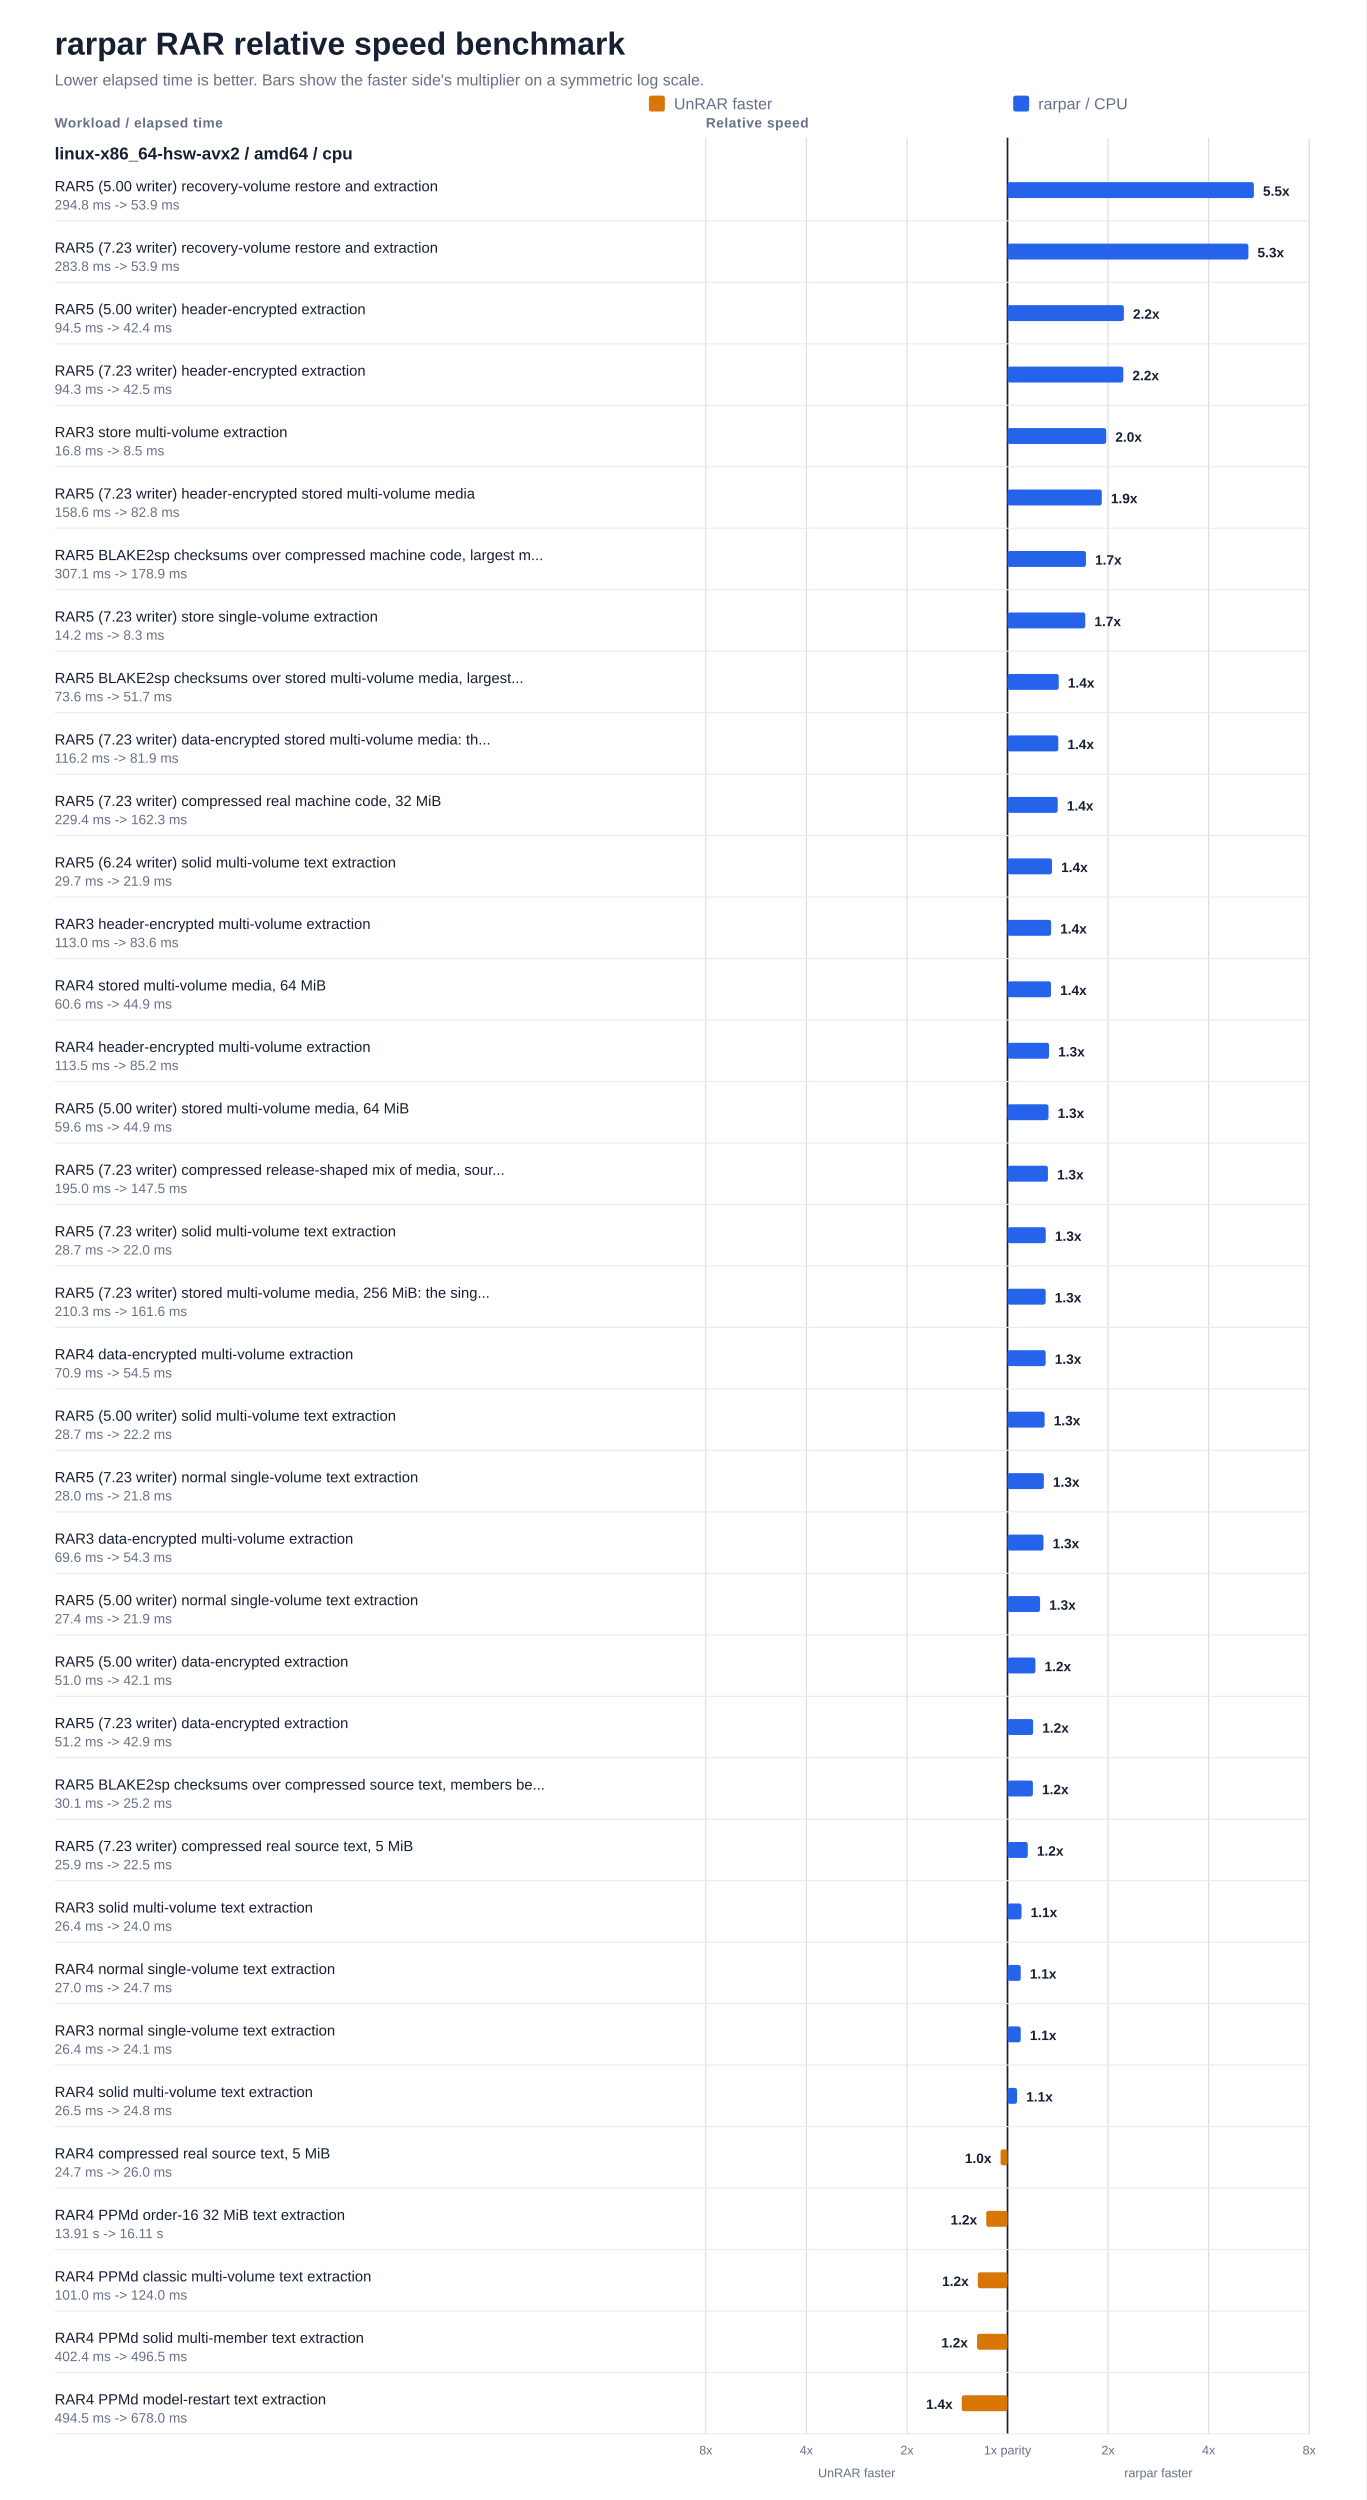
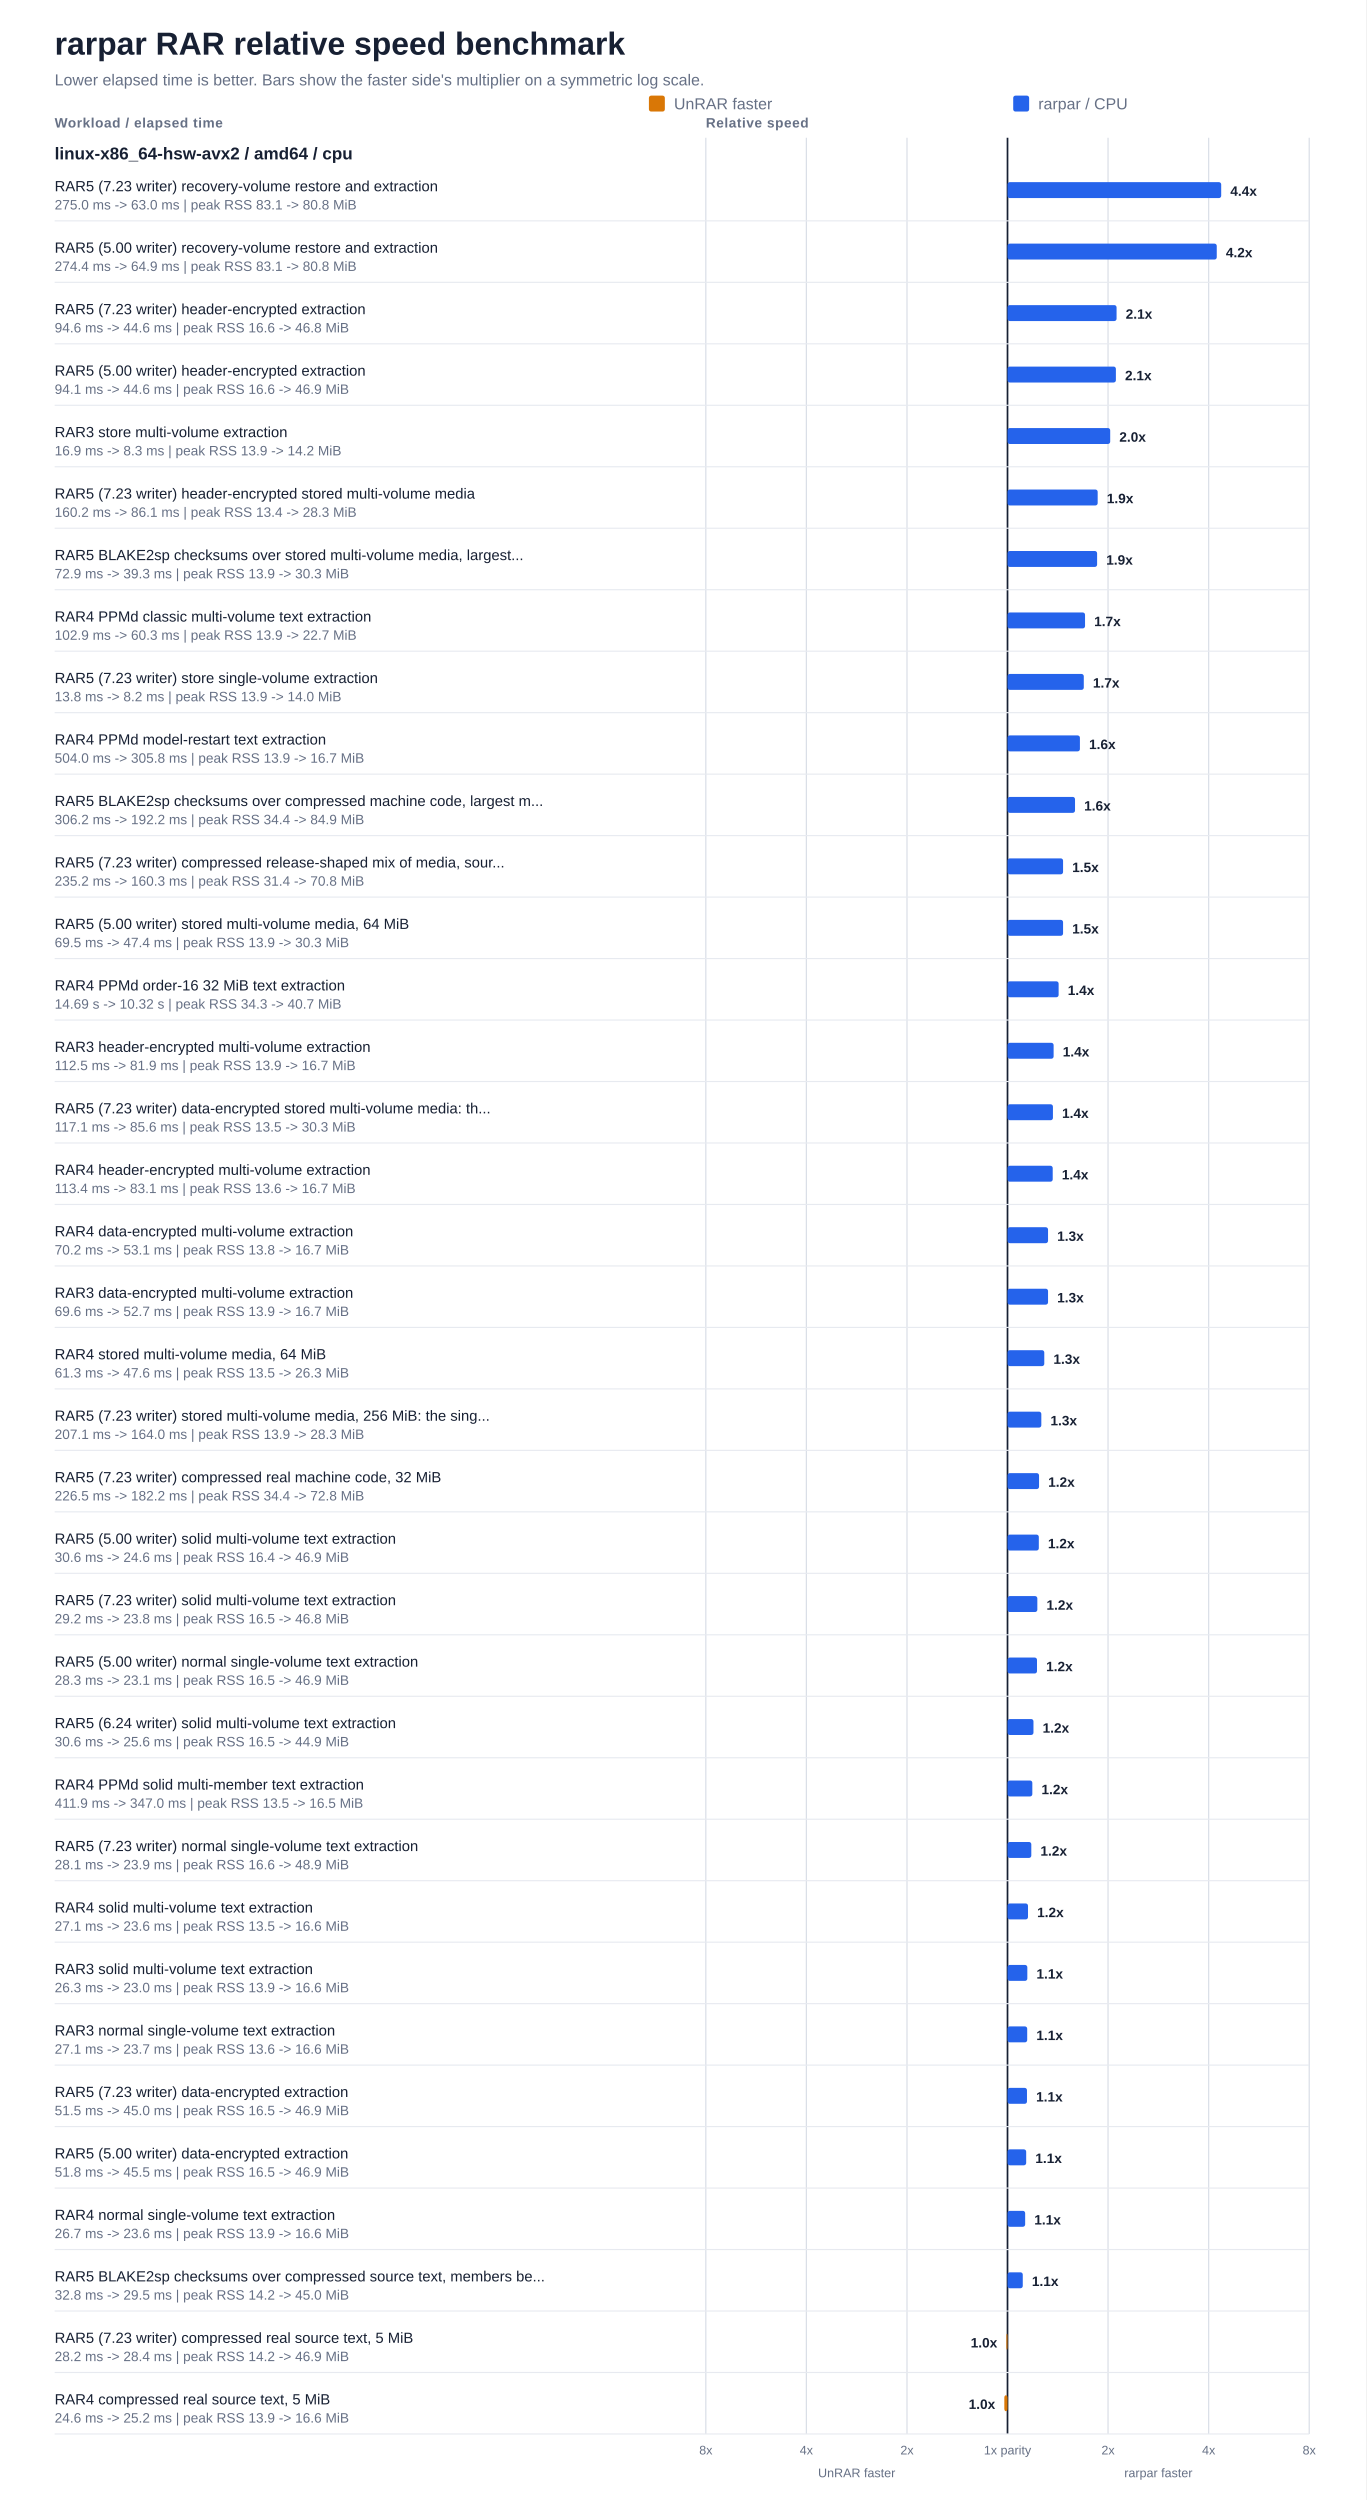
<svg xmlns="http://www.w3.org/2000/svg" width="1200" height="2196" viewBox="0 0 1200 2196" role="img" aria-labelledby="title desc">
  <style>
    .bg { fill: #ffffff; } text { font-family: Arial, sans-serif; fill: #172033; }
    .title { font-size: 28px; font-weight: 600; } .subtitle { font-size: 14px; fill: #667085; }
    .column { font-size: 12px; font-weight: 600; fill: #667085; letter-spacing: .04em; text-transform: uppercase; }
    .machine { font-size: 15px; font-weight: 600; } .workload { font-size: 13px; font-weight: 500; }
    .timing { font-size: 12px; fill: #667085; } .tick { font-size: 11px; fill: #667085; } .ratio { font-size: 12px; font-weight: 600; }
    .grid { stroke: #d7dce5; stroke-width: 1; } .parity { stroke: #172033; stroke-width: 1.5; } .rule { stroke: #e7eaf0; stroke-width: 1; }
    .cpu { fill: #2563eb; } .gpu { fill: #7c3aed; } .slower { fill: #d97706; }
    @media (prefers-color-scheme: dark) { .bg { fill: #0d1117; } text { fill: #e6edf3; } .subtitle, .column, .timing, .tick { fill: #9ca7b5; } .grid { stroke: #30363d; } .parity { stroke: #e6edf3; } .rule { stroke: #21262d; } .cpu { fill: #58a6ff; } .gpu { fill: #bc8cff; } .slower { fill: #f2a65a; } }
  </style>
  <rect class="bg" width="1200" height="2196" />
  <text class="title" x="48" y="48">rarpar RAR relative speed benchmark</text>
  <text class="subtitle" x="48" y="75">Lower elapsed time is better. Bars show the faster side's multiplier on a symmetric log scale.</text>
  <g aria-label="Legend">
    <rect class="slower" x="570" y="84" width="14" height="14" rx="2" />
    <text class="subtitle" x="592" y="96">UnRAR faster</text>
    <rect class="cpu" x="890" y="84" width="14" height="14" rx="2" />
    <text class="subtitle" x="912" y="96">rarpar / CPU</text>
  </g>
  <text class="column" x="48" y="112">Workload / elapsed time</text>
  <text class="column" x="620" y="112">Relative speed</text>
  <g aria-label="Relative speed axis">
    <line class="grid" x1="620.0" y1="121" x2="620.0" y2="2138" />
    <text class="tick" x="620.0" y="2156" text-anchor="middle">8x</text>
    <line class="grid" x1="708.3" y1="121" x2="708.3" y2="2138" />
    <text class="tick" x="708.3" y="2156" text-anchor="middle">4x</text>
    <line class="grid" x1="796.7" y1="121" x2="796.7" y2="2138" />
    <text class="tick" x="796.7" y="2156" text-anchor="middle">2x</text>
    <line class="parity" x1="885.0" y1="121" x2="885.0" y2="2138" />
    <text class="tick" x="885.0" y="2156" text-anchor="middle">1x parity</text>
    <line class="grid" x1="973.3" y1="121" x2="973.3" y2="2138" />
    <text class="tick" x="973.3" y="2156" text-anchor="middle">2x</text>
    <line class="grid" x1="1061.7" y1="121" x2="1061.7" y2="2138" />
    <text class="tick" x="1061.7" y="2156" text-anchor="middle">4x</text>
    <line class="grid" x1="1150.0" y1="121" x2="1150.0" y2="2138" />
    <text class="tick" x="1150.0" y="2156" text-anchor="middle">8x</text>
    <text class="tick" x="752.5" y="2176" text-anchor="middle">UnRAR faster</text>
    <text class="tick" x="1017.5" y="2176" text-anchor="middle">rarpar faster</text>
  </g>
  <g aria-label="RAR benchmarks">
    <text class="machine" x="48" y="140">linux-x86_64-hsw-avx2 / amd64 / cpu</text>
-     <text class="workload" x="48" y="168">RAR5 (5.00 writer) recovery-volume restore and extraction</text>
-     <text class="timing" x="48" y="184">294.8 ms -&gt; 53.9 ms</text>
-     <rect class="cpu" x="885.0" y="160" width="216.4" height="14" rx="2" />
-     <text class="ratio" x="1109.4" y="172">5.5x</text>
+     <text class="workload" x="48" y="168">RAR5 (7.23 writer) recovery-volume restore and extraction</text>
+     <text class="timing" x="48" y="184">275.0 ms -&gt; 63.0 ms  |  peak RSS 83.1 -&gt; 80.8 MiB</text>
+     <rect class="cpu" x="885.0" y="160" width="187.7" height="14" rx="2" />
+     <text class="ratio" x="1080.7" y="172">4.4x</text>
    <line class="rule" x1="48" y1="194" x2="1150" y2="194" />
-     <text class="workload" x="48" y="222">RAR5 (7.23 writer) recovery-volume restore and extraction</text>
-     <text class="timing" x="48" y="238">283.8 ms -&gt; 53.9 ms</text>
-     <rect class="cpu" x="885.0" y="214" width="211.6" height="14" rx="2" />
-     <text class="ratio" x="1104.6" y="226">5.3x</text>
+     <text class="workload" x="48" y="222">RAR5 (5.00 writer) recovery-volume restore and extraction</text>
+     <text class="timing" x="48" y="238">274.4 ms -&gt; 64.9 ms  |  peak RSS 83.1 -&gt; 80.8 MiB</text>
+     <rect class="cpu" x="885.0" y="214" width="183.8" height="14" rx="2" />
+     <text class="ratio" x="1076.8" y="226">4.2x</text>
    <line class="rule" x1="48" y1="248" x2="1150" y2="248" />
-     <text class="workload" x="48" y="276">RAR5 (5.00 writer) header-encrypted extraction</text>
-     <text class="timing" x="48" y="292">94.5 ms -&gt; 42.4 ms</text>
-     <rect class="cpu" x="885.0" y="268" width="102.2" height="14" rx="2" />
-     <text class="ratio" x="995.2" y="280">2.2x</text>
+     <text class="workload" x="48" y="276">RAR5 (7.23 writer) header-encrypted extraction</text>
+     <text class="timing" x="48" y="292">94.6 ms -&gt; 44.6 ms  |  peak RSS 16.6 -&gt; 46.8 MiB</text>
+     <rect class="cpu" x="885.0" y="268" width="95.8" height="14" rx="2" />
+     <text class="ratio" x="988.8" y="280">2.1x</text>
    <line class="rule" x1="48" y1="302" x2="1150" y2="302" />
-     <text class="workload" x="48" y="330">RAR5 (7.23 writer) header-encrypted extraction</text>
-     <text class="timing" x="48" y="346">94.3 ms -&gt; 42.5 ms</text>
-     <rect class="cpu" x="885.0" y="322" width="101.7" height="14" rx="2" />
-     <text class="ratio" x="994.7" y="334">2.2x</text>
+     <text class="workload" x="48" y="330">RAR5 (5.00 writer) header-encrypted extraction</text>
+     <text class="timing" x="48" y="346">94.1 ms -&gt; 44.6 ms  |  peak RSS 16.6 -&gt; 46.9 MiB</text>
+     <rect class="cpu" x="885.0" y="322" width="95.2" height="14" rx="2" />
+     <text class="ratio" x="988.2" y="334">2.1x</text>
    <line class="rule" x1="48" y1="356" x2="1150" y2="356" />
    <text class="workload" x="48" y="384">RAR3 store multi-volume extraction</text>
-     <text class="timing" x="48" y="400">16.8 ms -&gt; 8.5 ms</text>
-     <rect class="cpu" x="885.0" y="376" width="86.7" height="14" rx="2" />
-     <text class="ratio" x="979.7" y="388">2.0x</text>
+     <text class="timing" x="48" y="400">16.9 ms -&gt; 8.3 ms  |  peak RSS 13.9 -&gt; 14.2 MiB</text>
+     <rect class="cpu" x="885.0" y="376" width="90.2" height="14" rx="2" />
+     <text class="ratio" x="983.2" y="388">2.0x</text>
    <line class="rule" x1="48" y1="410" x2="1150" y2="410" />
    <text class="workload" x="48" y="438">RAR5 (7.23 writer) header-encrypted stored multi-volume media</text>
-     <text class="timing" x="48" y="454">158.6 ms -&gt; 82.8 ms</text>
-     <rect class="cpu" x="885.0" y="430" width="82.8" height="14" rx="2" />
-     <text class="ratio" x="975.8" y="442">1.9x</text>
+     <text class="timing" x="48" y="454">160.2 ms -&gt; 86.1 ms  |  peak RSS 13.4 -&gt; 28.3 MiB</text>
+     <rect class="cpu" x="885.0" y="430" width="79.2" height="14" rx="2" />
+     <text class="ratio" x="972.2" y="442">1.9x</text>
    <line class="rule" x1="48" y1="464" x2="1150" y2="464" />
-     <text class="workload" x="48" y="492">RAR5 BLAKE2sp checksums over compressed machine code, largest m...</text>
-     <text class="timing" x="48" y="508">307.1 ms -&gt; 178.9 ms</text>
-     <rect class="cpu" x="885.0" y="484" width="68.9" height="14" rx="2" />
-     <text class="ratio" x="961.9" y="496">1.7x</text>
+     <text class="workload" x="48" y="492">RAR5 BLAKE2sp checksums over stored multi-volume media, largest...</text>
+     <text class="timing" x="48" y="508">72.9 ms -&gt; 39.3 ms  |  peak RSS 13.9 -&gt; 30.3 MiB</text>
+     <rect class="cpu" x="885.0" y="484" width="78.7" height="14" rx="2" />
+     <text class="ratio" x="971.7" y="496">1.9x</text>
    <line class="rule" x1="48" y1="518" x2="1150" y2="518" />
-     <text class="workload" x="48" y="546">RAR5 (7.23 writer) store single-volume extraction</text>
-     <text class="timing" x="48" y="562">14.2 ms -&gt; 8.3 ms</text>
-     <rect class="cpu" x="885.0" y="538" width="68.3" height="14" rx="2" />
-     <text class="ratio" x="961.3" y="550">1.7x</text>
+     <text class="workload" x="48" y="546">RAR4 PPMd classic multi-volume text extraction</text>
+     <text class="timing" x="48" y="562">102.9 ms -&gt; 60.3 ms  |  peak RSS 13.9 -&gt; 22.7 MiB</text>
+     <rect class="cpu" x="885.0" y="538" width="68.1" height="14" rx="2" />
+     <text class="ratio" x="961.1" y="550">1.7x</text>
    <line class="rule" x1="48" y1="572" x2="1150" y2="572" />
-     <text class="workload" x="48" y="600">RAR5 BLAKE2sp checksums over stored multi-volume media, largest...</text>
-     <text class="timing" x="48" y="616">73.6 ms -&gt; 51.7 ms</text>
-     <rect class="cpu" x="885.0" y="592" width="45.0" height="14" rx="2" />
-     <text class="ratio" x="938.0" y="604">1.4x</text>
+     <text class="workload" x="48" y="600">RAR5 (7.23 writer) store single-volume extraction</text>
+     <text class="timing" x="48" y="616">13.8 ms -&gt; 8.2 ms  |  peak RSS 13.9 -&gt; 14.0 MiB</text>
+     <rect class="cpu" x="885.0" y="592" width="67.0" height="14" rx="2" />
+     <text class="ratio" x="960.0" y="604">1.7x</text>
    <line class="rule" x1="48" y1="626" x2="1150" y2="626" />
-     <text class="workload" x="48" y="654">RAR5 (7.23 writer) data-encrypted stored multi-volume media: th...</text>
-     <text class="timing" x="48" y="670">116.2 ms -&gt; 81.9 ms</text>
-     <rect class="cpu" x="885.0" y="646" width="44.6" height="14" rx="2" />
-     <text class="ratio" x="937.6" y="658">1.4x</text>
+     <text class="workload" x="48" y="654">RAR4 PPMd model-restart text extraction</text>
+     <text class="timing" x="48" y="670">504.0 ms -&gt; 305.8 ms  |  peak RSS 13.9 -&gt; 16.7 MiB</text>
+     <rect class="cpu" x="885.0" y="646" width="63.6" height="14" rx="2" />
+     <text class="ratio" x="956.6" y="658">1.6x</text>
    <line class="rule" x1="48" y1="680" x2="1150" y2="680" />
-     <text class="workload" x="48" y="708">RAR5 (7.23 writer) compressed real machine code, 32 MiB</text>
-     <text class="timing" x="48" y="724">229.4 ms -&gt; 162.3 ms</text>
-     <rect class="cpu" x="885.0" y="700" width="44.1" height="14" rx="2" />
-     <text class="ratio" x="937.1" y="712">1.4x</text>
+     <text class="workload" x="48" y="708">RAR5 BLAKE2sp checksums over compressed machine code, largest m...</text>
+     <text class="timing" x="48" y="724">306.2 ms -&gt; 192.2 ms  |  peak RSS 34.4 -&gt; 84.9 MiB</text>
+     <rect class="cpu" x="885.0" y="700" width="59.3" height="14" rx="2" />
+     <text class="ratio" x="952.3" y="712">1.6x</text>
    <line class="rule" x1="48" y1="734" x2="1150" y2="734" />
-     <text class="workload" x="48" y="762">RAR5 (6.24 writer) solid multi-volume text extraction</text>
-     <text class="timing" x="48" y="778">29.7 ms -&gt; 21.9 ms</text>
-     <rect class="cpu" x="885.0" y="754" width="39.1" height="14" rx="2" />
-     <text class="ratio" x="932.1" y="766">1.4x</text>
+     <text class="workload" x="48" y="762">RAR5 (7.23 writer) compressed release-shaped mix of media, sour...</text>
+     <text class="timing" x="48" y="778">235.2 ms -&gt; 160.3 ms  |  peak RSS 31.4 -&gt; 70.8 MiB</text>
+     <rect class="cpu" x="885.0" y="754" width="48.8" height="14" rx="2" />
+     <text class="ratio" x="941.8" y="766">1.5x</text>
    <line class="rule" x1="48" y1="788" x2="1150" y2="788" />
-     <text class="workload" x="48" y="816">RAR3 header-encrypted multi-volume extraction</text>
-     <text class="timing" x="48" y="832">113.0 ms -&gt; 83.6 ms</text>
-     <rect class="cpu" x="885.0" y="808" width="38.3" height="14" rx="2" />
-     <text class="ratio" x="931.3" y="820">1.4x</text>
+     <text class="workload" x="48" y="816">RAR5 (5.00 writer) stored multi-volume media, 64 MiB</text>
+     <text class="timing" x="48" y="832">69.5 ms -&gt; 47.4 ms  |  peak RSS 13.9 -&gt; 30.3 MiB</text>
+     <rect class="cpu" x="885.0" y="808" width="48.8" height="14" rx="2" />
+     <text class="ratio" x="941.8" y="820">1.5x</text>
    <line class="rule" x1="48" y1="842" x2="1150" y2="842" />
-     <text class="workload" x="48" y="870">RAR4 stored multi-volume media, 64 MiB</text>
-     <text class="timing" x="48" y="886">60.6 ms -&gt; 44.9 ms</text>
-     <rect class="cpu" x="885.0" y="862" width="38.2" height="14" rx="2" />
-     <text class="ratio" x="931.2" y="874">1.4x</text>
+     <text class="workload" x="48" y="870">RAR4 PPMd order-16 32 MiB text extraction</text>
+     <text class="timing" x="48" y="886">14.69 s -&gt; 10.32 s  |  peak RSS 34.3 -&gt; 40.7 MiB</text>
+     <rect class="cpu" x="885.0" y="862" width="44.9" height="14" rx="2" />
+     <text class="ratio" x="937.9" y="874">1.4x</text>
    <line class="rule" x1="48" y1="896" x2="1150" y2="896" />
-     <text class="workload" x="48" y="924">RAR4 header-encrypted multi-volume extraction</text>
-     <text class="timing" x="48" y="940">113.5 ms -&gt; 85.2 ms</text>
-     <rect class="cpu" x="885.0" y="916" width="36.5" height="14" rx="2" />
-     <text class="ratio" x="929.5" y="928">1.3x</text>
+     <text class="workload" x="48" y="924">RAR3 header-encrypted multi-volume extraction</text>
+     <text class="timing" x="48" y="940">112.5 ms -&gt; 81.9 ms  |  peak RSS 13.9 -&gt; 16.7 MiB</text>
+     <rect class="cpu" x="885.0" y="916" width="40.5" height="14" rx="2" />
+     <text class="ratio" x="933.5" y="928">1.4x</text>
    <line class="rule" x1="48" y1="950" x2="1150" y2="950" />
-     <text class="workload" x="48" y="978">RAR5 (5.00 writer) stored multi-volume media, 64 MiB</text>
-     <text class="timing" x="48" y="994">59.6 ms -&gt; 44.9 ms</text>
-     <rect class="cpu" x="885.0" y="970" width="36.0" height="14" rx="2" />
-     <text class="ratio" x="929.0" y="982">1.3x</text>
+     <text class="workload" x="48" y="978">RAR5 (7.23 writer) data-encrypted stored multi-volume media: th...</text>
+     <text class="timing" x="48" y="994">117.1 ms -&gt; 85.6 ms  |  peak RSS 13.5 -&gt; 30.3 MiB</text>
+     <rect class="cpu" x="885.0" y="970" width="39.9" height="14" rx="2" />
+     <text class="ratio" x="932.9" y="982">1.4x</text>
    <line class="rule" x1="48" y1="1004" x2="1150" y2="1004" />
-     <text class="workload" x="48" y="1032">RAR5 (7.23 writer) compressed release-shaped mix of media, sour...</text>
-     <text class="timing" x="48" y="1048">195.0 ms -&gt; 147.5 ms</text>
-     <rect class="cpu" x="885.0" y="1024" width="35.5" height="14" rx="2" />
-     <text class="ratio" x="928.5" y="1036">1.3x</text>
+     <text class="workload" x="48" y="1032">RAR4 header-encrypted multi-volume extraction</text>
+     <text class="timing" x="48" y="1048">113.4 ms -&gt; 83.1 ms  |  peak RSS 13.6 -&gt; 16.7 MiB</text>
+     <rect class="cpu" x="885.0" y="1024" width="39.7" height="14" rx="2" />
+     <text class="ratio" x="932.7" y="1036">1.4x</text>
    <line class="rule" x1="48" y1="1058" x2="1150" y2="1058" />
-     <text class="workload" x="48" y="1086">RAR5 (7.23 writer) solid multi-volume text extraction</text>
-     <text class="timing" x="48" y="1102">28.7 ms -&gt; 22.0 ms</text>
-     <rect class="cpu" x="885.0" y="1078" width="33.6" height="14" rx="2" />
-     <text class="ratio" x="926.6" y="1090">1.3x</text>
+     <text class="workload" x="48" y="1086">RAR4 data-encrypted multi-volume extraction</text>
+     <text class="timing" x="48" y="1102">70.2 ms -&gt; 53.1 ms  |  peak RSS 13.8 -&gt; 16.7 MiB</text>
+     <rect class="cpu" x="885.0" y="1078" width="35.6" height="14" rx="2" />
+     <text class="ratio" x="928.6" y="1090">1.3x</text>
    <line class="rule" x1="48" y1="1112" x2="1150" y2="1112" />
-     <text class="workload" x="48" y="1140">RAR5 (7.23 writer) stored multi-volume media, 256 MiB: the sing...</text>
-     <text class="timing" x="48" y="1156">210.3 ms -&gt; 161.6 ms</text>
-     <rect class="cpu" x="885.0" y="1132" width="33.5" height="14" rx="2" />
-     <text class="ratio" x="926.5" y="1144">1.3x</text>
+     <text class="workload" x="48" y="1140">RAR3 data-encrypted multi-volume extraction</text>
+     <text class="timing" x="48" y="1156">69.6 ms -&gt; 52.7 ms  |  peak RSS 13.9 -&gt; 16.7 MiB</text>
+     <rect class="cpu" x="885.0" y="1132" width="35.6" height="14" rx="2" />
+     <text class="ratio" x="928.6" y="1144">1.3x</text>
    <line class="rule" x1="48" y1="1166" x2="1150" y2="1166" />
-     <text class="workload" x="48" y="1194">RAR4 data-encrypted multi-volume extraction</text>
-     <text class="timing" x="48" y="1210">70.9 ms -&gt; 54.5 ms</text>
-     <rect class="cpu" x="885.0" y="1186" width="33.5" height="14" rx="2" />
-     <text class="ratio" x="926.5" y="1198">1.3x</text>
+     <text class="workload" x="48" y="1194">RAR4 stored multi-volume media, 64 MiB</text>
+     <text class="timing" x="48" y="1210">61.3 ms -&gt; 47.6 ms  |  peak RSS 13.5 -&gt; 26.3 MiB</text>
+     <rect class="cpu" x="885.0" y="1186" width="32.3" height="14" rx="2" />
+     <text class="ratio" x="925.3" y="1198">1.3x</text>
    <line class="rule" x1="48" y1="1220" x2="1150" y2="1220" />
-     <text class="workload" x="48" y="1248">RAR5 (5.00 writer) solid multi-volume text extraction</text>
-     <text class="timing" x="48" y="1264">28.7 ms -&gt; 22.2 ms</text>
-     <rect class="cpu" x="885.0" y="1240" width="32.6" height="14" rx="2" />
-     <text class="ratio" x="925.6" y="1252">1.3x</text>
+     <text class="workload" x="48" y="1248">RAR5 (7.23 writer) stored multi-volume media, 256 MiB: the sing...</text>
+     <text class="timing" x="48" y="1264">207.1 ms -&gt; 164.0 ms  |  peak RSS 13.9 -&gt; 28.3 MiB</text>
+     <rect class="cpu" x="885.0" y="1240" width="29.7" height="14" rx="2" />
+     <text class="ratio" x="922.7" y="1252">1.3x</text>
    <line class="rule" x1="48" y1="1274" x2="1150" y2="1274" />
-     <text class="workload" x="48" y="1302">RAR5 (7.23 writer) normal single-volume text extraction</text>
-     <text class="timing" x="48" y="1318">28.0 ms -&gt; 21.8 ms</text>
-     <rect class="cpu" x="885.0" y="1294" width="31.9" height="14" rx="2" />
-     <text class="ratio" x="924.9" y="1306">1.3x</text>
+     <text class="workload" x="48" y="1302">RAR5 (7.23 writer) compressed real machine code, 32 MiB</text>
+     <text class="timing" x="48" y="1318">226.5 ms -&gt; 182.2 ms  |  peak RSS 34.4 -&gt; 72.8 MiB</text>
+     <rect class="cpu" x="885.0" y="1294" width="27.7" height="14" rx="2" />
+     <text class="ratio" x="920.7" y="1306">1.2x</text>
    <line class="rule" x1="48" y1="1328" x2="1150" y2="1328" />
-     <text class="workload" x="48" y="1356">RAR3 data-encrypted multi-volume extraction</text>
-     <text class="timing" x="48" y="1372">69.6 ms -&gt; 54.3 ms</text>
-     <rect class="cpu" x="885.0" y="1348" width="31.6" height="14" rx="2" />
-     <text class="ratio" x="924.6" y="1360">1.3x</text>
+     <text class="workload" x="48" y="1356">RAR5 (5.00 writer) solid multi-volume text extraction</text>
+     <text class="timing" x="48" y="1372">30.6 ms -&gt; 24.6 ms  |  peak RSS 16.4 -&gt; 46.9 MiB</text>
+     <rect class="cpu" x="885.0" y="1348" width="27.5" height="14" rx="2" />
+     <text class="ratio" x="920.5" y="1360">1.2x</text>
    <line class="rule" x1="48" y1="1382" x2="1150" y2="1382" />
-     <text class="workload" x="48" y="1410">RAR5 (5.00 writer) normal single-volume text extraction</text>
-     <text class="timing" x="48" y="1426">27.4 ms -&gt; 21.9 ms</text>
-     <rect class="cpu" x="885.0" y="1402" width="28.6" height="14" rx="2" />
-     <text class="ratio" x="921.6" y="1414">1.3x</text>
+     <text class="workload" x="48" y="1410">RAR5 (7.23 writer) solid multi-volume text extraction</text>
+     <text class="timing" x="48" y="1426">29.2 ms -&gt; 23.8 ms  |  peak RSS 16.5 -&gt; 46.8 MiB</text>
+     <rect class="cpu" x="885.0" y="1402" width="26.2" height="14" rx="2" />
+     <text class="ratio" x="919.2" y="1414">1.2x</text>
    <line class="rule" x1="48" y1="1436" x2="1150" y2="1436" />
-     <text class="workload" x="48" y="1464">RAR5 (5.00 writer) data-encrypted extraction</text>
-     <text class="timing" x="48" y="1480">51.0 ms -&gt; 42.1 ms</text>
-     <rect class="cpu" x="885.0" y="1456" width="24.5" height="14" rx="2" />
-     <text class="ratio" x="917.5" y="1468">1.2x</text>
+     <text class="workload" x="48" y="1464">RAR5 (5.00 writer) normal single-volume text extraction</text>
+     <text class="timing" x="48" y="1480">28.3 ms -&gt; 23.1 ms  |  peak RSS 16.5 -&gt; 46.9 MiB</text>
+     <rect class="cpu" x="885.0" y="1456" width="25.9" height="14" rx="2" />
+     <text class="ratio" x="918.9" y="1468">1.2x</text>
    <line class="rule" x1="48" y1="1490" x2="1150" y2="1490" />
-     <text class="workload" x="48" y="1518">RAR5 (7.23 writer) data-encrypted extraction</text>
-     <text class="timing" x="48" y="1534">51.2 ms -&gt; 42.9 ms</text>
-     <rect class="cpu" x="885.0" y="1510" width="22.5" height="14" rx="2" />
-     <text class="ratio" x="915.5" y="1522">1.2x</text>
+     <text class="workload" x="48" y="1518">RAR5 (6.24 writer) solid multi-volume text extraction</text>
+     <text class="timing" x="48" y="1534">30.6 ms -&gt; 25.6 ms  |  peak RSS 16.5 -&gt; 44.9 MiB</text>
+     <rect class="cpu" x="885.0" y="1510" width="22.8" height="14" rx="2" />
+     <text class="ratio" x="915.8" y="1522">1.2x</text>
    <line class="rule" x1="48" y1="1544" x2="1150" y2="1544" />
-     <text class="workload" x="48" y="1572">RAR5 BLAKE2sp checksums over compressed source text, members be...</text>
-     <text class="timing" x="48" y="1588">30.1 ms -&gt; 25.2 ms</text>
-     <rect class="cpu" x="885.0" y="1564" width="22.3" height="14" rx="2" />
-     <text class="ratio" x="915.3" y="1576">1.2x</text>
+     <text class="workload" x="48" y="1572">RAR4 PPMd solid multi-member text extraction</text>
+     <text class="timing" x="48" y="1588">411.9 ms -&gt; 347.0 ms  |  peak RSS 13.5 -&gt; 16.5 MiB</text>
+     <rect class="cpu" x="885.0" y="1564" width="21.8" height="14" rx="2" />
+     <text class="ratio" x="914.8" y="1576">1.2x</text>
    <line class="rule" x1="48" y1="1598" x2="1150" y2="1598" />
-     <text class="workload" x="48" y="1626">RAR5 (7.23 writer) compressed real source text, 5 MiB</text>
-     <text class="timing" x="48" y="1642">25.9 ms -&gt; 22.5 ms</text>
-     <rect class="cpu" x="885.0" y="1618" width="17.8" height="14" rx="2" />
-     <text class="ratio" x="910.8" y="1630">1.2x</text>
+     <text class="workload" x="48" y="1626">RAR5 (7.23 writer) normal single-volume text extraction</text>
+     <text class="timing" x="48" y="1642">28.1 ms -&gt; 23.9 ms  |  peak RSS 16.6 -&gt; 48.9 MiB</text>
+     <rect class="cpu" x="885.0" y="1618" width="20.9" height="14" rx="2" />
+     <text class="ratio" x="913.9" y="1630">1.2x</text>
    <line class="rule" x1="48" y1="1652" x2="1150" y2="1652" />
-     <text class="workload" x="48" y="1680">RAR3 solid multi-volume text extraction</text>
-     <text class="timing" x="48" y="1696">26.4 ms -&gt; 24.0 ms</text>
-     <rect class="cpu" x="885.0" y="1672" width="12.3" height="14" rx="2" />
-     <text class="ratio" x="905.3" y="1684">1.1x</text>
+     <text class="workload" x="48" y="1680">RAR4 solid multi-volume text extraction</text>
+     <text class="timing" x="48" y="1696">27.1 ms -&gt; 23.6 ms  |  peak RSS 13.5 -&gt; 16.6 MiB</text>
+     <rect class="cpu" x="885.0" y="1672" width="18.0" height="14" rx="2" />
+     <text class="ratio" x="911.0" y="1684">1.2x</text>
    <line class="rule" x1="48" y1="1706" x2="1150" y2="1706" />
-     <text class="workload" x="48" y="1734">RAR4 normal single-volume text extraction</text>
-     <text class="timing" x="48" y="1750">27.0 ms -&gt; 24.7 ms</text>
-     <rect class="cpu" x="885.0" y="1726" width="11.6" height="14" rx="2" />
-     <text class="ratio" x="904.6" y="1738">1.1x</text>
+     <text class="workload" x="48" y="1734">RAR3 solid multi-volume text extraction</text>
+     <text class="timing" x="48" y="1750">26.3 ms -&gt; 23.0 ms  |  peak RSS 13.9 -&gt; 16.6 MiB</text>
+     <rect class="cpu" x="885.0" y="1726" width="17.4" height="14" rx="2" />
+     <text class="ratio" x="910.4" y="1738">1.1x</text>
    <line class="rule" x1="48" y1="1760" x2="1150" y2="1760" />
    <text class="workload" x="48" y="1788">RAR3 normal single-volume text extraction</text>
-     <text class="timing" x="48" y="1804">26.4 ms -&gt; 24.1 ms</text>
-     <rect class="cpu" x="885.0" y="1780" width="11.6" height="14" rx="2" />
-     <text class="ratio" x="904.6" y="1792">1.1x</text>
+     <text class="timing" x="48" y="1804">27.1 ms -&gt; 23.7 ms  |  peak RSS 13.6 -&gt; 16.6 MiB</text>
+     <rect class="cpu" x="885.0" y="1780" width="17.3" height="14" rx="2" />
+     <text class="ratio" x="910.3" y="1792">1.1x</text>
    <line class="rule" x1="48" y1="1814" x2="1150" y2="1814" />
-     <text class="workload" x="48" y="1842">RAR4 solid multi-volume text extraction</text>
-     <text class="timing" x="48" y="1858">26.5 ms -&gt; 24.8 ms</text>
-     <rect class="cpu" x="885.0" y="1834" width="8.4" height="14" rx="2" />
-     <text class="ratio" x="901.4" y="1846">1.1x</text>
+     <text class="workload" x="48" y="1842">RAR5 (7.23 writer) data-encrypted extraction</text>
+     <text class="timing" x="48" y="1858">51.5 ms -&gt; 45.0 ms  |  peak RSS 16.5 -&gt; 46.9 MiB</text>
+     <rect class="cpu" x="885.0" y="1834" width="17.1" height="14" rx="2" />
+     <text class="ratio" x="910.1" y="1846">1.1x</text>
    <line class="rule" x1="48" y1="1868" x2="1150" y2="1868" />
-     <text class="workload" x="48" y="1896">RAR4 compressed real source text, 5 MiB</text>
-     <text class="timing" x="48" y="1912">24.7 ms -&gt; 26.0 ms</text>
-     <rect class="slower" x="878.9" y="1888" width="6.1" height="14" rx="2" />
-     <text class="ratio" x="870.9" y="1900" text-anchor="end">1.0x</text>
+     <text class="workload" x="48" y="1896">RAR5 (5.00 writer) data-encrypted extraction</text>
+     <text class="timing" x="48" y="1912">51.8 ms -&gt; 45.5 ms  |  peak RSS 16.5 -&gt; 46.9 MiB</text>
+     <rect class="cpu" x="885.0" y="1888" width="16.4" height="14" rx="2" />
+     <text class="ratio" x="909.4" y="1900">1.1x</text>
    <line class="rule" x1="48" y1="1922" x2="1150" y2="1922" />
-     <text class="workload" x="48" y="1950">RAR4 PPMd order-16 32 MiB text extraction</text>
-     <text class="timing" x="48" y="1966">13.91 s -&gt; 16.11 s</text>
-     <rect class="slower" x="866.3" y="1942" width="18.7" height="14" rx="2" />
-     <text class="ratio" x="858.3" y="1954" text-anchor="end">1.2x</text>
+     <text class="workload" x="48" y="1950">RAR4 normal single-volume text extraction</text>
+     <text class="timing" x="48" y="1966">26.7 ms -&gt; 23.6 ms  |  peak RSS 13.9 -&gt; 16.6 MiB</text>
+     <rect class="cpu" x="885.0" y="1942" width="15.5" height="14" rx="2" />
+     <text class="ratio" x="908.5" y="1954">1.1x</text>
    <line class="rule" x1="48" y1="1976" x2="1150" y2="1976" />
-     <text class="workload" x="48" y="2004">RAR4 PPMd classic multi-volume text extraction</text>
-     <text class="timing" x="48" y="2020">101.0 ms -&gt; 124.0 ms</text>
-     <rect class="slower" x="858.9" y="1996" width="26.1" height="14" rx="2" />
-     <text class="ratio" x="850.9" y="2008" text-anchor="end">1.2x</text>
+     <text class="workload" x="48" y="2004">RAR5 BLAKE2sp checksums over compressed source text, members be...</text>
+     <text class="timing" x="48" y="2020">32.8 ms -&gt; 29.5 ms  |  peak RSS 14.2 -&gt; 45.0 MiB</text>
+     <rect class="cpu" x="885.0" y="1996" width="13.4" height="14" rx="2" />
+     <text class="ratio" x="906.4" y="2008">1.1x</text>
    <line class="rule" x1="48" y1="2030" x2="1150" y2="2030" />
-     <text class="workload" x="48" y="2058">RAR4 PPMd solid multi-member text extraction</text>
-     <text class="timing" x="48" y="2074">402.4 ms -&gt; 496.5 ms</text>
-     <rect class="slower" x="858.2" y="2050" width="26.8" height="14" rx="2" />
-     <text class="ratio" x="850.2" y="2062" text-anchor="end">1.2x</text>
+     <text class="workload" x="48" y="2058">RAR5 (7.23 writer) compressed real source text, 5 MiB</text>
+     <text class="timing" x="48" y="2074">28.2 ms -&gt; 28.4 ms  |  peak RSS 14.2 -&gt; 46.9 MiB</text>
+     <rect class="slower" x="884.0" y="2050" width="1.0" height="14" rx="2" />
+     <text class="ratio" x="876.0" y="2062" text-anchor="end">1.0x</text>
    <line class="rule" x1="48" y1="2084" x2="1150" y2="2084" />
-     <text class="workload" x="48" y="2112">RAR4 PPMd model-restart text extraction</text>
-     <text class="timing" x="48" y="2128">494.5 ms -&gt; 678.0 ms</text>
-     <rect class="slower" x="844.8" y="2104" width="40.2" height="14" rx="2" />
-     <text class="ratio" x="836.8" y="2116" text-anchor="end">1.4x</text>
+     <text class="workload" x="48" y="2112">RAR4 compressed real source text, 5 MiB</text>
+     <text class="timing" x="48" y="2128">24.6 ms -&gt; 25.2 ms  |  peak RSS 13.9 -&gt; 16.6 MiB</text>
+     <rect class="slower" x="882.2" y="2104" width="2.8" height="14" rx="2" />
+     <text class="ratio" x="874.2" y="2116" text-anchor="end">1.0x</text>
    <line class="rule" x1="48" y1="2138" x2="1150" y2="2138" />
  </g>
</svg>
